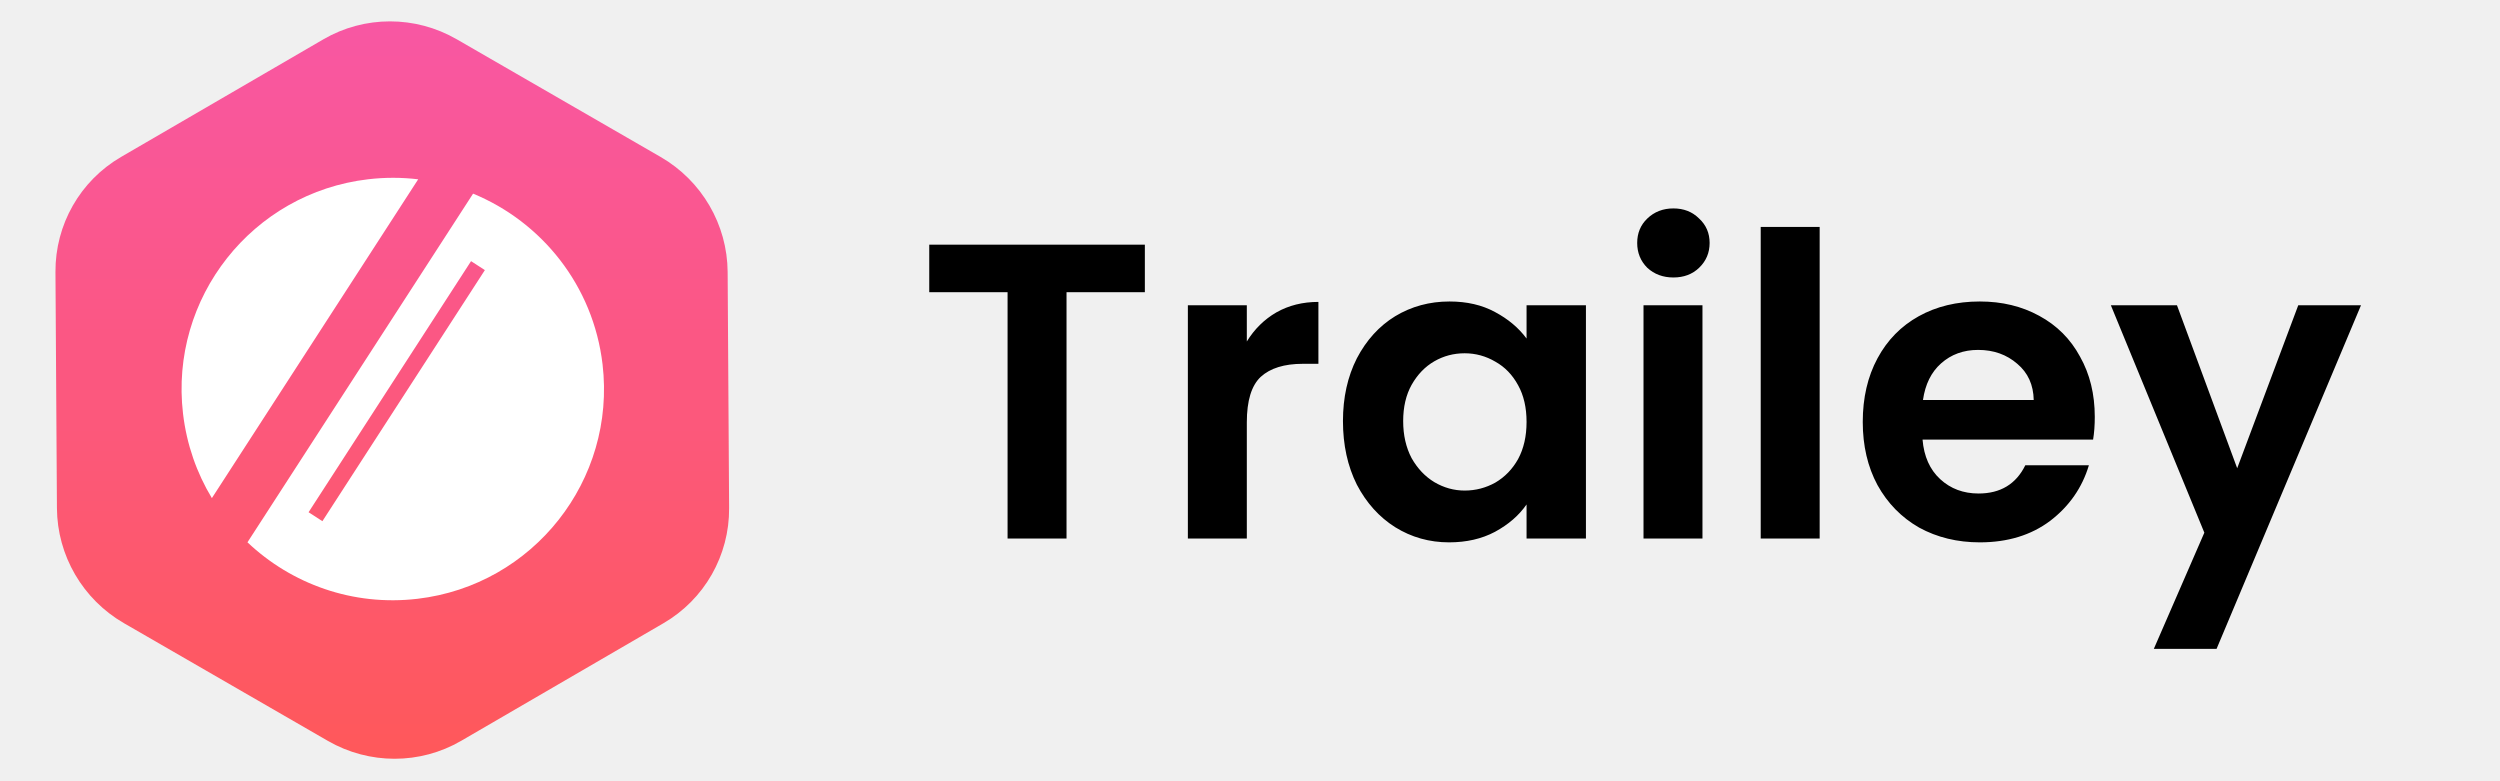
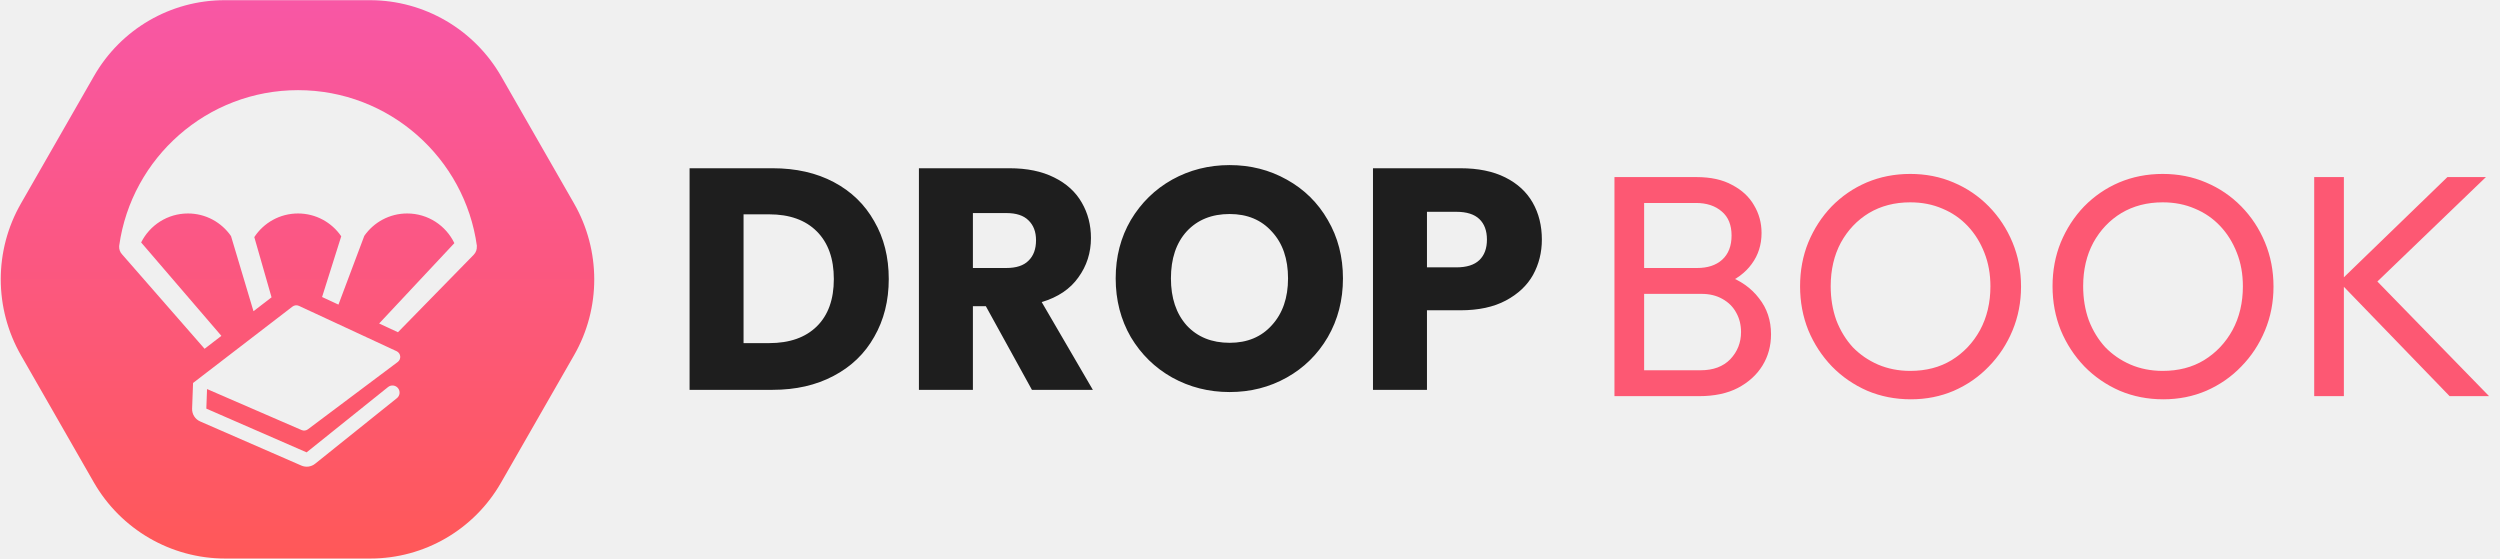
- <svg xmlns="http://www.w3.org/2000/svg" width="1128" height="352" viewBox="0 0 1128 352" fill="none">
-   <path d="M145.937 17.726C164.473 6.949 187.421 6.949 206.091 17.726L298.066 70.816C316.653 81.546 328.179 101.329 328.313 122.733L328.976 229.267C329.11 250.671 317.83 270.454 299.376 281.183L208.063 334.273C189.527 345.05 166.58 345.05 147.91 334.273L55.934 281.183C37.347 270.454 25.821 250.671 25.688 229.267L25.024 122.733C24.891 101.329 36.17 81.546 54.624 70.816L145.937 17.726Z" fill="url(#paint0_linear_342_5)" />
-   <path fill-rule="evenodd" clip-rule="evenodd" d="M166.101 80.887C173.773 79.985 181.339 80.021 188.685 80.904L95.598 224.753C88.788 213.475 84.221 200.596 82.582 186.66C76.437 134.389 113.829 87.032 166.101 80.887ZM188.356 270.179C159.142 273.613 131.463 263.449 111.656 244.687L213.457 87.371C244.398 100.119 267.69 128.813 271.874 164.405C278.02 216.677 240.627 264.033 188.356 270.179ZM145.466 235.157L139.228 231.12L212.538 117.832L218.776 121.869L145.466 235.157Z" fill="white" />
-   <path d="M516.558 110.38V131.85H481.218V243H454.618V131.85H419.278V110.38H516.558ZM562.566 154.08C565.986 148.507 570.42 144.137 575.866 140.97C581.44 137.803 587.773 136.22 594.866 136.22V164.15H587.836C579.476 164.15 573.143 166.113 568.836 170.04C564.656 173.967 562.566 180.807 562.566 190.56V243H535.966V137.74H562.566V154.08ZM605.943 189.99C605.943 179.35 608.033 169.913 612.213 161.68C616.52 153.447 622.283 147.113 629.503 142.68C636.85 138.247 645.02 136.03 654.013 136.03C661.866 136.03 668.706 137.613 674.533 140.78C680.486 143.947 685.236 147.937 688.783 152.75V137.74H715.573V243H688.783V227.61C685.363 232.55 680.613 236.667 674.533 239.96C668.58 243.127 661.676 244.71 653.823 244.71C644.956 244.71 636.85 242.43 629.503 237.87C622.283 233.31 616.52 226.913 612.213 218.68C608.033 210.32 605.943 200.757 605.943 189.99ZM688.783 190.37C688.783 183.91 687.516 178.4 684.983 173.84C682.45 169.153 679.03 165.607 674.723 163.2C670.416 160.667 665.793 159.4 660.853 159.4C655.913 159.4 651.353 160.603 647.173 163.01C642.993 165.417 639.573 168.963 636.913 173.65C634.38 178.21 633.113 183.657 633.113 189.99C633.113 196.323 634.38 201.897 636.913 206.71C639.573 211.397 642.993 215.007 647.173 217.54C651.48 220.073 656.04 221.34 660.853 221.34C665.793 221.34 670.416 220.137 674.723 217.73C679.03 215.197 682.45 211.65 684.983 207.09C687.516 202.403 688.783 196.83 688.783 190.37ZM755.042 125.2C750.356 125.2 746.429 123.743 743.262 120.83C740.222 117.79 738.702 114.053 738.702 109.62C738.702 105.187 740.222 101.513 743.262 98.6C746.429 95.56 750.356 94.04 755.042 94.04C759.729 94.04 763.592 95.56 766.632 98.6C769.799 101.513 771.382 105.187 771.382 109.62C771.382 114.053 769.799 117.79 766.632 120.83C763.592 123.743 759.729 125.2 755.042 125.2ZM768.152 137.74V243H741.552V137.74H768.152ZM821.033 102.4V243H794.433V102.4H821.033ZM945.164 188.09C945.164 191.89 944.911 195.31 944.404 198.35H867.454C868.087 205.95 870.747 211.903 875.434 216.21C880.121 220.517 885.884 222.67 892.724 222.67C902.604 222.67 909.634 218.427 913.814 209.94H942.504C939.464 220.073 933.637 228.433 925.024 235.02C916.411 241.48 905.834 244.71 893.294 244.71C883.161 244.71 874.041 242.493 865.934 238.06C857.954 233.5 851.684 227.103 847.124 218.87C842.691 210.637 840.474 201.137 840.474 190.37C840.474 179.477 842.691 169.913 847.124 161.68C851.557 153.447 857.764 147.113 865.744 142.68C873.724 138.247 882.907 136.03 893.294 136.03C903.301 136.03 912.231 138.183 920.084 142.49C928.064 146.797 934.207 152.94 938.514 160.92C942.947 168.773 945.164 177.83 945.164 188.09ZM917.614 180.49C917.487 173.65 915.017 168.203 910.204 164.15C905.391 159.97 899.501 157.88 892.534 157.88C885.947 157.88 880.374 159.907 875.814 163.96C871.381 167.887 868.657 173.397 867.644 180.49H917.614ZM1065.28 137.74L1000.11 292.78H971.8L994.6 240.34L952.42 137.74H982.25L1009.42 211.27L1036.97 137.74H1065.28Z" fill="black" />
+ <svg xmlns="http://www.w3.org/2000/svg" width="1584" height="354" viewBox="0 0 1584 354" fill="none">
+   <path fill-rule="evenodd" clip-rule="evenodd" d="M317.627 48.511C300.471 18.581 268.726 0.121 234.415 0.121L142.287 0.121C108.136 0.121 76.627 18.411 59.597 48.12L13.236 129.001C-3.794 158.71 -3.766 195.339 13.31 225.129L59.374 305.489C76.529 335.418 108.275 353.879 142.586 353.879H234.713C268.865 353.879 300.374 335.589 317.403 305.879L363.765 224.999C380.794 195.29 380.766 158.661 363.69 128.871L317.627 48.511ZM302.105 155.983C302.263 157.92 301.617 159.914 300.151 161.414L252.144 210.502L240.227 204.97L287.881 154.054C282.537 142.931 271.166 135.253 257.997 135.253C246.74 135.253 236.801 140.87 230.813 149.448L214.447 193.003L204.068 188.185L216.207 149.713C210.241 140.985 200.208 135.253 188.834 135.253C177.24 135.253 167.044 141.21 161.123 150.224L172.057 188.386L160.605 197.184L146.374 149.587C140.397 140.93 130.41 135.253 119.091 135.253C106.096 135.253 94.859 142.732 89.429 153.615L140.271 212.806L129.623 220.986L77.47 161.299C76.031 159.83 75.381 157.886 75.503 155.983H75.483C75.489 155.94 75.495 155.899 75.501 155.857C75.507 155.815 75.513 155.773 75.518 155.73C75.524 155.672 75.533 155.615 75.542 155.558C75.546 155.529 75.551 155.501 75.555 155.472C83.373 99.965 131.188 57.121 188.834 57.121C246.656 57.121 294.588 100.229 302.184 155.983H302.105ZM189.426 193.806C188.074 193.179 186.486 193.354 185.304 194.262L122.314 242.655L122.151 247.152L121.723 258.919C121.596 262.41 123.618 265.623 126.82 267.02L190.946 294.985C193.841 296.247 197.198 295.801 199.662 293.825L251.492 252.26C253.43 250.705 253.742 247.873 252.187 245.934C250.632 243.995 247.8 243.684 245.861 245.239L194.267 286.614L130.729 258.906L131.145 247.479L131.18 246.5L191.093 272.482C192.411 273.053 193.934 272.874 195.084 272.013L251.997 229.35C254.418 227.535 254.026 223.795 251.282 222.521L189.426 193.806Z" fill="url(#paint0_linear_27_28)" />
+   <path d="M489.517 106.6C504.317 106.6 517.25 109.533 528.317 115.4C539.383 121.267 547.917 129.533 553.917 140.2C560.05 150.733 563.117 162.933 563.117 176.8C563.117 190.533 560.05 202.733 553.917 213.4C547.917 224.067 539.317 232.333 528.117 238.2C517.05 244.067 504.183 247 489.517 247H436.917V106.6H489.517ZM487.317 217.4C500.25 217.4 510.317 213.867 517.517 206.8C524.717 199.733 528.317 189.733 528.317 176.8C528.317 163.867 524.717 153.8 517.517 146.6C510.317 139.4 500.25 135.8 487.317 135.8H471.117V217.4H487.317ZM653.829 247L624.629 194H616.429V247H582.229V106.6H639.629C650.696 106.6 660.096 108.533 667.829 112.4C675.696 116.267 681.562 121.6 685.429 128.4C689.296 135.067 691.229 142.533 691.229 150.8C691.229 160.133 688.562 168.467 683.229 175.8C678.029 183.133 670.296 188.333 660.029 191.4L692.429 247H653.829ZM616.429 169.8H637.629C643.896 169.8 648.562 168.267 651.629 165.2C654.829 162.133 656.429 157.8 656.429 152.2C656.429 146.867 654.829 142.667 651.629 139.6C648.562 136.533 643.896 135 637.629 135H616.429V169.8ZM779.098 248.4C765.898 248.4 753.765 245.333 742.698 239.2C731.765 233.067 723.031 224.533 716.498 213.6C710.098 202.533 706.898 190.133 706.898 176.4C706.898 162.667 710.098 150.333 716.498 139.4C723.031 128.467 731.765 119.933 742.698 113.8C753.765 107.667 765.898 104.6 779.098 104.6C792.298 104.6 804.365 107.667 815.298 113.8C826.365 119.933 835.031 128.467 841.298 139.4C847.698 150.333 850.898 162.667 850.898 176.4C850.898 190.133 847.698 202.533 841.298 213.6C834.898 224.533 826.231 233.067 815.298 239.2C804.365 245.333 792.298 248.4 779.098 248.4ZM779.098 217.2C790.298 217.2 799.231 213.467 805.898 206C812.698 198.533 816.098 188.667 816.098 176.4C816.098 164 812.698 154.133 805.898 146.8C799.231 139.333 790.298 135.6 779.098 135.6C767.765 135.6 758.698 139.267 751.898 146.6C745.231 153.933 741.898 163.867 741.898 176.4C741.898 188.8 745.231 198.733 751.898 206.2C758.698 213.533 767.765 217.2 779.098 217.2ZM976.924 151.8C976.924 159.933 975.058 167.4 971.324 174.2C967.591 180.867 961.858 186.267 954.124 190.4C946.391 194.533 936.791 196.6 925.324 196.6H904.124V247H869.924V106.6H925.324C936.524 106.6 945.991 108.533 953.724 112.4C961.458 116.267 967.258 121.6 971.124 128.4C974.991 135.2 976.924 143 976.924 151.8ZM922.724 169.4C929.258 169.4 934.124 167.867 937.324 164.8C940.524 161.733 942.124 157.4 942.124 151.8C942.124 146.2 940.524 141.867 937.324 138.8C934.124 135.733 929.258 134.2 922.724 134.2H904.124V169.4H922.724Z" fill="#1E1E1E" />
+   <path d="M1035.52 251V234.6H1077.52C1085.52 234.6 1091.78 232.267 1096.32 227.6C1100.85 222.8 1103.12 217.067 1103.12 210.4C1103.12 205.867 1102.12 201.8 1100.12 198.2C1098.12 194.467 1095.18 191.533 1091.32 189.4C1087.58 187.267 1083.18 186.2 1078.12 186.2H1035.52V169.8H1075.32C1081.98 169.8 1087.25 168.067 1091.12 164.6C1095.12 161 1097.12 155.867 1097.12 149.2C1097.12 142.533 1095.05 137.467 1090.92 134C1086.78 130.4 1081.32 128.6 1074.52 128.6H1035.52V112.2H1074.92C1083.98 112.2 1091.52 113.867 1097.52 117.2C1103.65 120.4 1108.25 124.667 1111.32 130C1114.52 135.333 1116.12 141.2 1116.12 147.6C1116.12 155.067 1114.05 161.6 1109.92 167.2C1105.92 172.8 1099.98 177.2 1092.12 180.4L1093.72 174.4C1102.65 177.6 1109.58 182.467 1114.52 189C1119.58 195.4 1122.12 203 1122.12 211.8C1122.12 219.133 1120.32 225.733 1116.72 231.6C1113.12 237.467 1107.92 242.2 1101.12 245.8C1094.45 249.267 1086.25 251 1076.52 251H1035.52ZM1022.92 251V112.2H1041.72V251H1022.92ZM1210.73 253C1200.86 253 1191.66 251.2 1183.13 247.6C1174.59 243.867 1167.13 238.733 1160.73 232.2C1154.33 225.533 1149.33 217.867 1145.73 209.2C1142.26 200.533 1140.53 191.267 1140.53 181.4C1140.53 171.4 1142.26 162.133 1145.73 153.6C1149.33 144.933 1154.26 137.333 1160.53 130.8C1166.93 124.267 1174.33 119.2 1182.73 115.6C1191.26 112 1200.46 110.2 1210.33 110.2C1220.19 110.2 1229.33 112 1237.73 115.6C1246.26 119.2 1253.73 124.267 1260.13 130.8C1266.53 137.333 1271.53 144.933 1275.13 153.6C1278.73 162.267 1280.53 171.6 1280.53 181.6C1280.53 191.467 1278.73 200.733 1275.13 209.4C1271.53 218.067 1266.53 225.667 1260.13 232.2C1253.86 238.733 1246.46 243.867 1237.93 247.6C1229.53 251.2 1220.46 253 1210.73 253ZM1210.33 235C1220.33 235 1229.06 232.733 1236.53 228.2C1244.13 223.533 1250.13 217.2 1254.53 209.2C1258.93 201.067 1261.13 191.8 1261.13 181.4C1261.13 173.667 1259.86 166.6 1257.33 160.2C1254.79 153.667 1251.26 148 1246.73 143.2C1242.19 138.4 1236.86 134.733 1230.73 132.2C1224.59 129.533 1217.79 128.2 1210.33 128.2C1200.46 128.2 1191.73 130.467 1184.13 135C1176.66 139.533 1170.73 145.8 1166.33 153.8C1162.06 161.8 1159.93 171 1159.93 181.4C1159.93 189.133 1161.13 196.333 1163.53 203C1166.06 209.533 1169.53 215.2 1173.93 220C1178.46 224.667 1183.79 228.333 1189.93 231C1196.19 233.667 1202.99 235 1210.33 235ZM1370.69 253C1360.82 253 1351.62 251.2 1343.09 247.6C1334.55 243.867 1327.09 238.733 1320.69 232.2C1314.29 225.533 1309.29 217.867 1305.69 209.2C1302.22 200.533 1300.49 191.267 1300.49 181.4C1300.49 171.4 1302.22 162.133 1305.69 153.6C1309.29 144.933 1314.22 137.333 1320.49 130.8C1326.89 124.267 1334.29 119.2 1342.69 115.6C1351.22 112 1360.42 110.2 1370.29 110.2C1380.15 110.2 1389.29 112 1397.69 115.6C1406.22 119.2 1413.69 124.267 1420.09 130.8C1426.49 137.333 1431.49 144.933 1435.09 153.6C1438.69 162.267 1440.49 171.6 1440.49 181.6C1440.49 191.467 1438.69 200.733 1435.09 209.4C1431.49 218.067 1426.49 225.667 1420.09 232.2C1413.82 238.733 1406.42 243.867 1397.89 247.6C1389.49 251.2 1380.42 253 1370.69 253ZM1370.29 235C1380.29 235 1389.02 232.733 1396.49 228.2C1404.09 223.533 1410.09 217.2 1414.49 209.2C1418.89 201.067 1421.09 191.8 1421.09 181.4C1421.09 173.667 1419.82 166.6 1417.29 160.2C1414.75 153.667 1411.22 148 1406.69 143.2C1402.15 138.4 1396.82 134.733 1390.69 132.2C1384.55 129.533 1377.75 128.2 1370.29 128.2C1360.42 128.2 1351.69 130.467 1344.09 135C1336.62 139.533 1330.69 145.8 1326.29 153.8C1322.02 161.8 1319.89 171 1319.89 181.4C1319.89 189.133 1321.09 196.333 1323.49 203C1326.02 209.533 1329.49 215.2 1333.89 220C1338.42 224.667 1343.75 228.333 1349.89 231C1356.15 233.667 1362.95 235 1370.29 235ZM1552.08 251L1482.08 178.6L1550.68 112.2H1575.08L1501.08 183.4V173L1577.08 251H1552.08ZM1466.28 251V112.2H1485.08V251H1466.28Z" fill="#FD5873" />
  <defs>
-     <linearGradient id="paint0_linear_342_5" x1="175.906" y1="0.303" x2="175.906" y2="351.697" gradientUnits="userSpaceOnUse">
+     <linearGradient id="paint0_linear_27_28" x1="188.5" y1="0.121" x2="188.5" y2="353.879" gradientUnits="userSpaceOnUse">
      <stop stop-color="#F857A5" />
      <stop offset="1" stop-color="#FF5858" />
    </linearGradient>
  </defs>
</svg>
